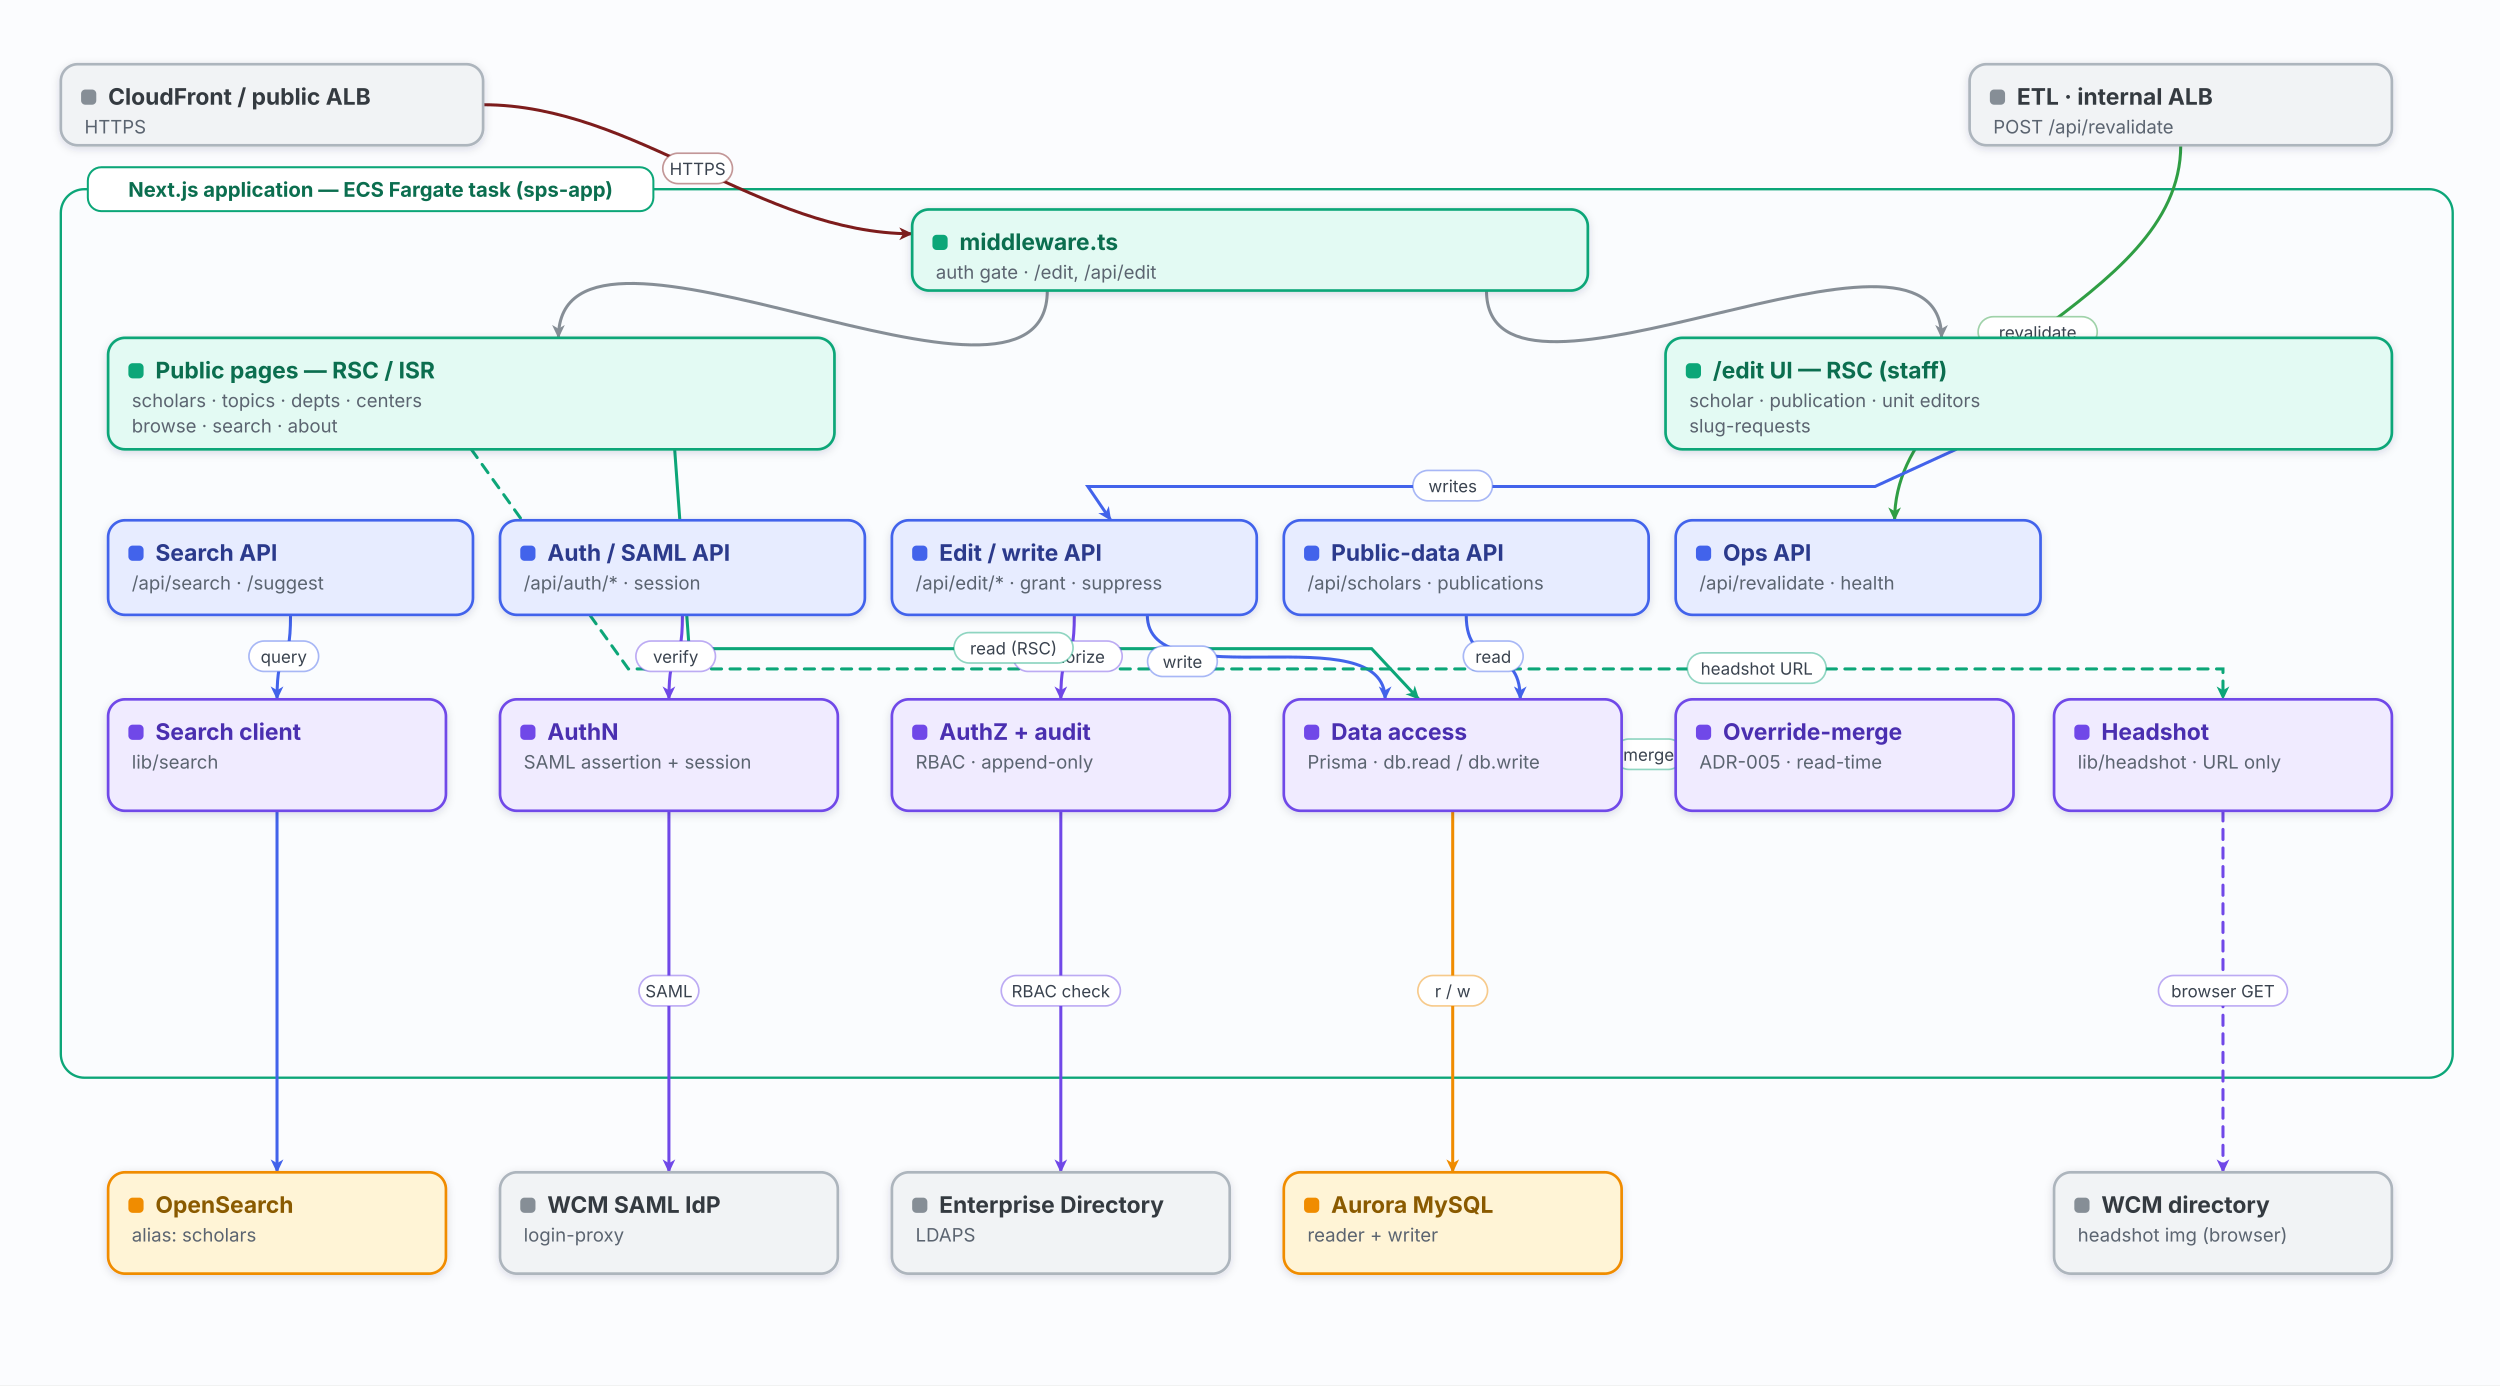
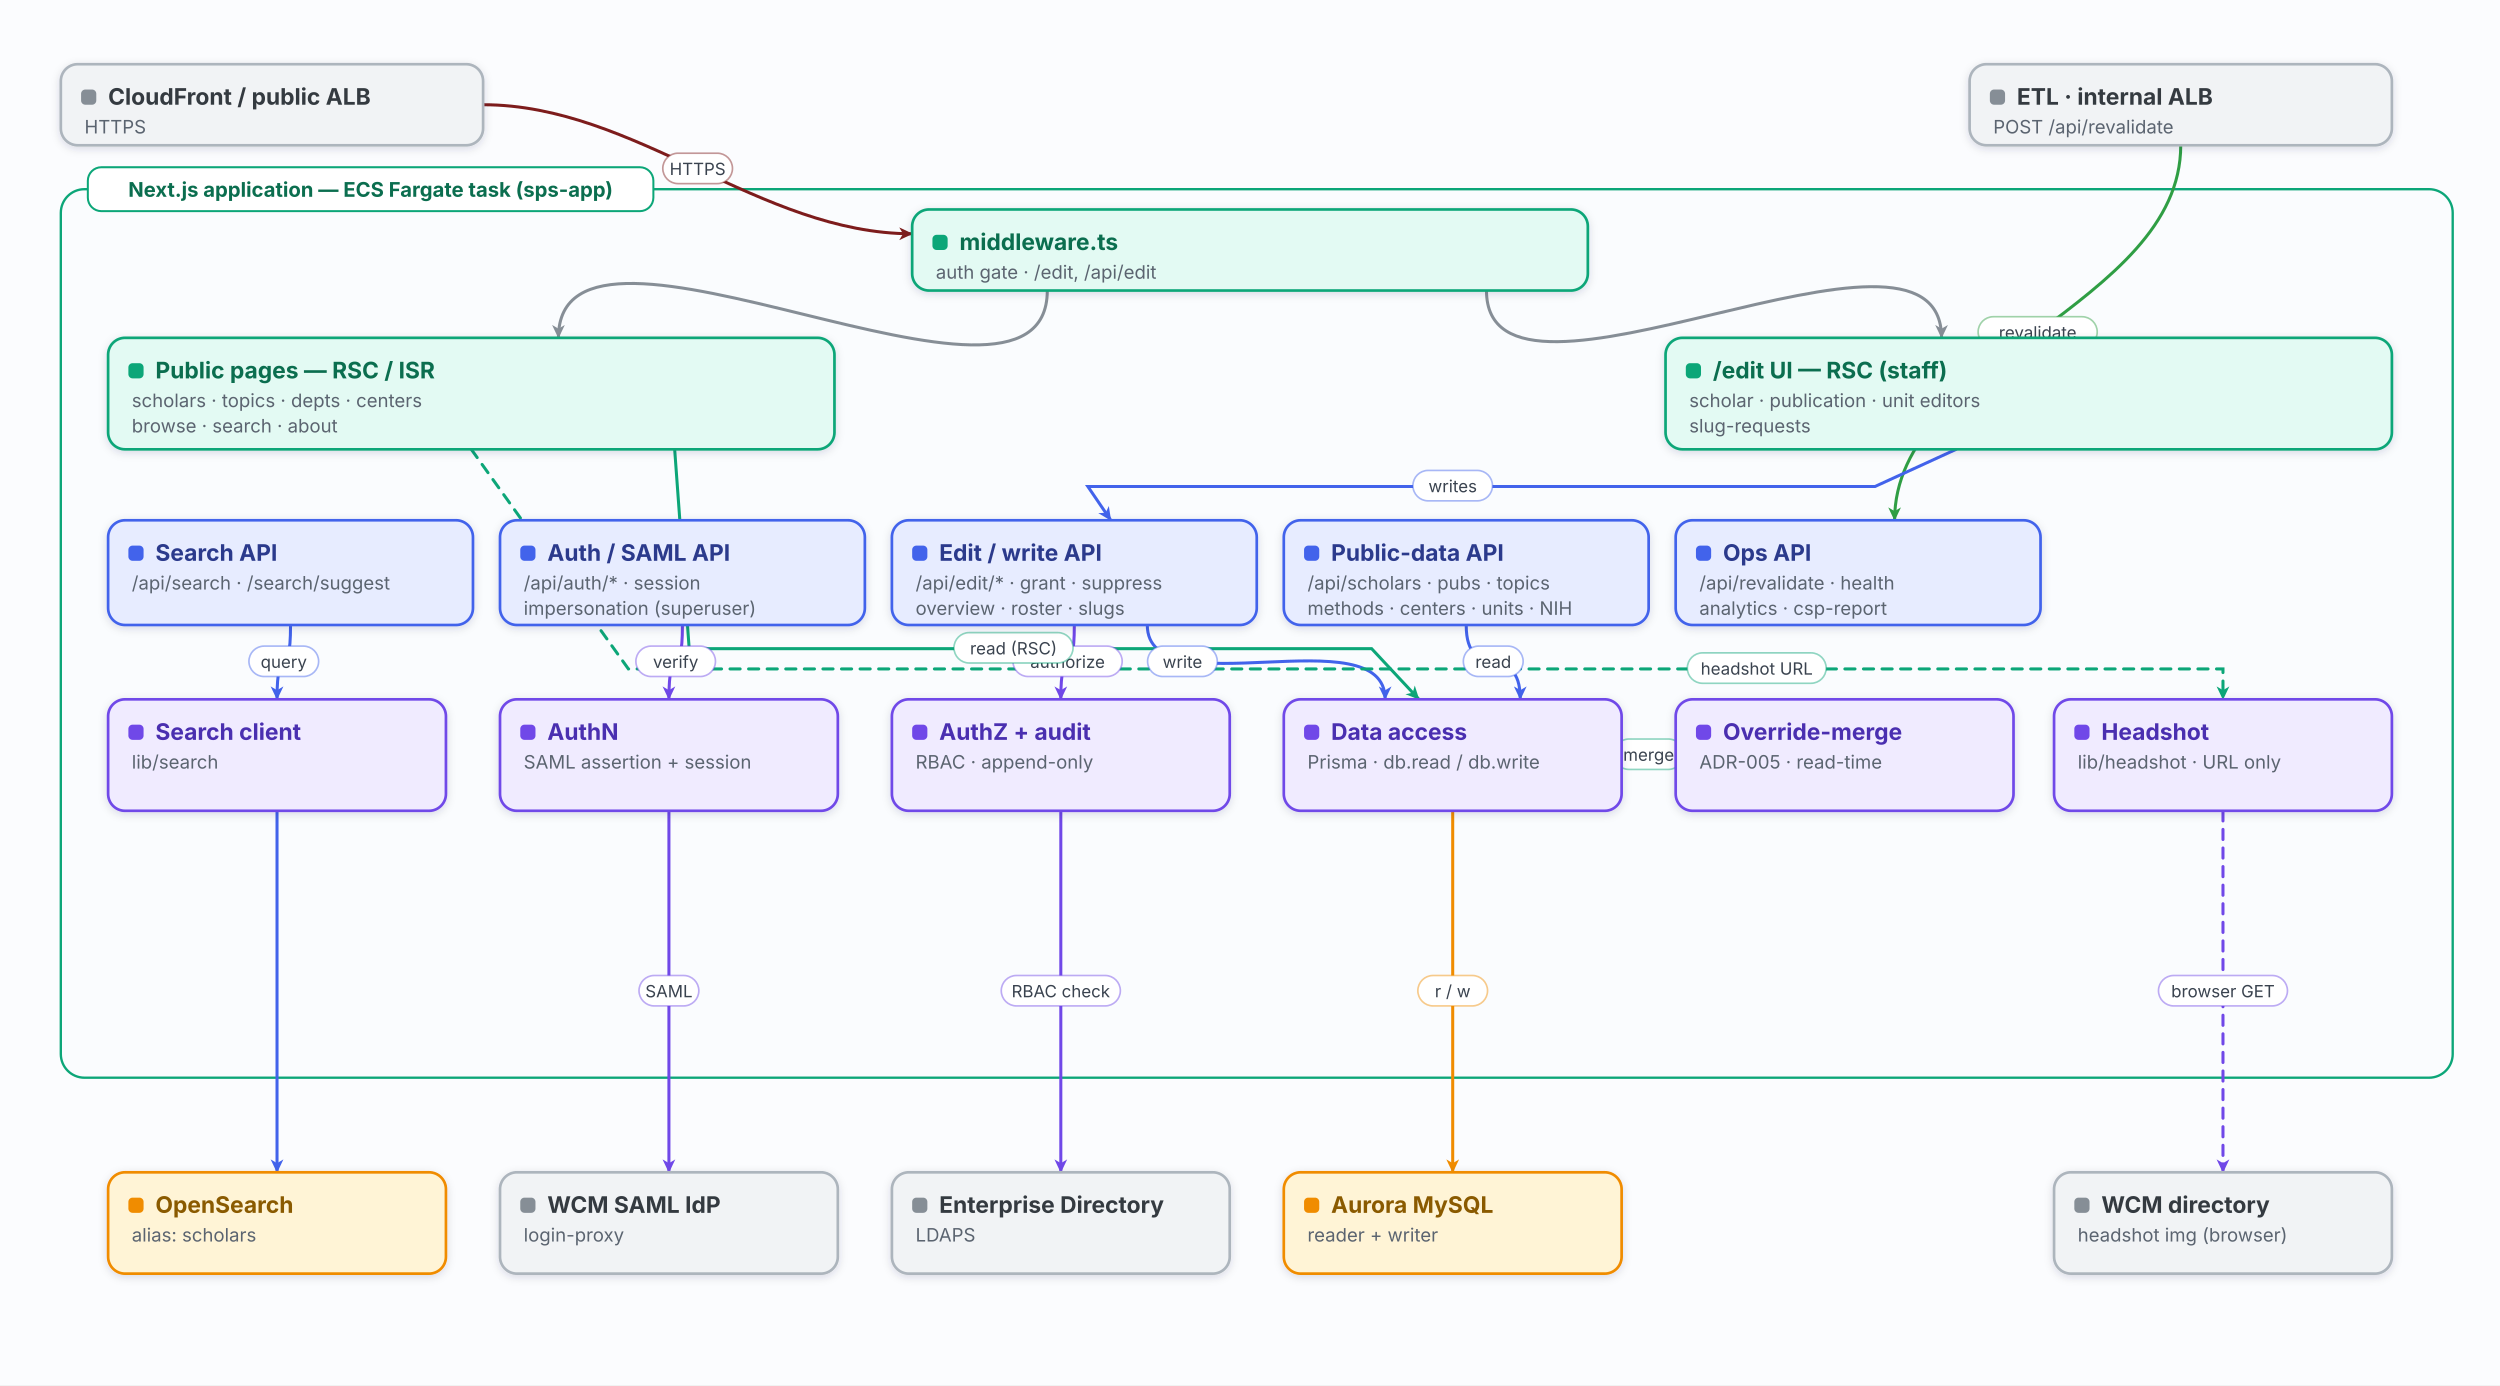
<svg xmlns="http://www.w3.org/2000/svg" viewBox="0 0 1480 820" width="1480" height="820" font-family="Inter,-apple-system,Segoe UI,Helvetica,Arial,sans-serif">
  <rect width="100%" height="100%" fill="#fbfcfe" />
  <defs>
    <filter id="sh" x="-25%" y="-25%" width="150%" height="150%">
      <feDropShadow dx="0" dy="1.4" stdDeviation="2.4" flood-color="#0b1f3a" flood-opacity="0.14" />
    </filter>
    <marker id="mGray" viewBox="0 0 10 10" refX="9" refY="5" markerWidth="9" markerHeight="9" markerUnits="userSpaceOnUse" orient="auto-start-reverse">
      <path d="M0.5,0.8 L9.4,5 L0.5,9.2 L3,5 Z" fill="#868e96" />
    </marker>
    <marker id="mMaroon" viewBox="0 0 10 10" refX="9" refY="5" markerWidth="9" markerHeight="9" markerUnits="userSpaceOnUse" orient="auto-start-reverse">
      <path d="M0.5,0.8 L9.4,5 L0.5,9.2 L3,5 Z" fill="#7d1c1c" />
    </marker>
    <marker id="mRed" viewBox="0 0 10 10" refX="9" refY="5" markerWidth="9" markerHeight="9" markerUnits="userSpaceOnUse" orient="auto-start-reverse">
      <path d="M0.5,0.8 L9.4,5 L0.5,9.2 L3,5 Z" fill="#e03131" />
    </marker>
    <marker id="mGreen" viewBox="0 0 10 10" refX="9" refY="5" markerWidth="9" markerHeight="9" markerUnits="userSpaceOnUse" orient="auto-start-reverse">
      <path d="M0.5,0.8 L9.4,5 L0.5,9.2 L3,5 Z" fill="#2f9e44" />
    </marker>
    <marker id="mIndigo" viewBox="0 0 10 10" refX="9" refY="5" markerWidth="9" markerHeight="9" markerUnits="userSpaceOnUse" orient="auto-start-reverse">
      <path d="M0.5,0.8 L9.4,5 L0.5,9.2 L3,5 Z" fill="#4263eb" />
    </marker>
    <marker id="mViolet" viewBox="0 0 10 10" refX="9" refY="5" markerWidth="9" markerHeight="9" markerUnits="userSpaceOnUse" orient="auto-start-reverse">
      <path d="M0.5,0.8 L9.4,5 L0.5,9.2 L3,5 Z" fill="#7048e8" />
    </marker>
    <marker id="mAmber" viewBox="0 0 10 10" refX="9" refY="5" markerWidth="9" markerHeight="9" markerUnits="userSpaceOnUse" orient="auto-start-reverse">
      <path d="M0.5,0.8 L9.4,5 L0.5,9.2 L3,5 Z" fill="#f08c00" />
    </marker>
    <marker id="mTeal" viewBox="0 0 10 10" refX="9" refY="5" markerWidth="9" markerHeight="9" markerUnits="userSpaceOnUse" orient="auto-start-reverse">
      <path d="M0.5,0.8 L9.4,5 L0.5,9.2 L3,5 Z" fill="#0ca678" />
    </marker>
  </defs>
  <rect x="36" y="112" width="1416" height="526" rx="14" fill="#e3faf3" fill-opacity="0.03" stroke="#0ca678" stroke-width="1.4" />
  <path d="M286,62 C376.182,62 449.818,138.4 540,138.4" fill="none" stroke="#7d1c1c" stroke-width="1.8" stroke-linecap="round" marker-end="url(#mMaroon)" />
  <path d="M1291,86 C1291,180.945 1121.6,213.055 1121.6,308" fill="none" stroke="#2f9e44" stroke-width="1.8" stroke-linecap="round" marker-end="url(#mGreen)" />
  <path d="M620,172 C620,270.855 330.6,101.145 330.6,200" fill="none" stroke="#868e96" stroke-width="1.8" stroke-linecap="round" marker-end="url(#mGray)" />
  <path d="M880,172 C880,264.089 1149.4,107.911 1149.4,200" fill="none" stroke="#868e96" stroke-width="1.8" stroke-linecap="round" marker-end="url(#mGray)" />
-   <path d="M172,364 C172,400 164,378 164,414" fill="none" stroke="#4263eb" stroke-width="1.8" stroke-linecap="round" marker-end="url(#mIndigo)" />
-   <path d="M404,364 C404,400 396,378 396,414" fill="none" stroke="#7048e8" stroke-width="1.8" stroke-linecap="round" marker-end="url(#mViolet)" />
-   <path d="M636,364 C636,400 628,378 628,414" fill="none" stroke="#7048e8" stroke-width="1.8" stroke-linecap="round" marker-end="url(#mViolet)" />
-   <path d="M868,364 C868,400 900,378 900,414" fill="none" stroke="#4263eb" stroke-width="1.8" stroke-linecap="round" marker-end="url(#mIndigo)" />
+   <path d="M172,370 C172,406 164,378 164,414" fill="none" stroke="#4263eb" stroke-width="1.8" stroke-linecap="round" marker-end="url(#mIndigo)" />
+   <path d="M404,370 C404,406 396,378 396,414" fill="none" stroke="#7048e8" stroke-width="1.8" stroke-linecap="round" marker-end="url(#mViolet)" />
+   <path d="M636,370 C636,406 628,378 628,414" fill="none" stroke="#7048e8" stroke-width="1.8" stroke-linecap="round" marker-end="url(#mViolet)" />
+   <path d="M868,370 C868,406 900,378 900,414" fill="none" stroke="#4263eb" stroke-width="1.8" stroke-linecap="round" marker-end="url(#mIndigo)" />
  <path d="M164,480 C164,552.76 164,621.24 164,694" fill="none" stroke="#4263eb" stroke-width="1.8" stroke-linecap="round" marker-end="url(#mIndigo)" />
  <path d="M396,480 C396,552.76 396,621.24 396,694" fill="none" stroke="#7048e8" stroke-width="1.8" stroke-linecap="round" marker-end="url(#mViolet)" />
  <path d="M628,480 C628,552.76 628,621.24 628,694" fill="none" stroke="#7048e8" stroke-width="1.8" stroke-linecap="round" marker-end="url(#mViolet)" />
  <path d="M860,480 C860,552.76 860,621.24 860,694" fill="none" stroke="#f08c00" stroke-width="1.8" stroke-linecap="round" marker-end="url(#mAmber)" />
  <path d="M1316,480 C1316,552.76 1316,621.24 1316,694" fill="none" stroke="#7048e8" stroke-width="1.8" stroke-linecap="round" stroke-dasharray="6 5" marker-end="url(#mViolet)" />
  <path d="M1158,266 L1110,288 L644,288 L657.6,308" fill="none" stroke="#4263eb" stroke-width="1.8" stroke-linecap="round" marker-end="url(#mIndigo)" />
-   <path d="M679.2,364 C679.2,414.801 820,363.199 820,414" fill="none" stroke="#4263eb" stroke-width="1.8" stroke-linecap="round" marker-end="url(#mIndigo)" />
+   <path d="M679.2,370 C679.2,420.155 820,363.845 820,414" fill="none" stroke="#4263eb" stroke-width="1.8" stroke-linecap="round" marker-end="url(#mIndigo)" />
  <path d="M399.4,266 L408,384 L812,384 L840,414" fill="none" stroke="#0ca678" stroke-width="1.8" stroke-linecap="round" marker-end="url(#mTeal)" />
  <path d="M279,266 L372,396 L1316,396 L1316,414" fill="none" stroke="#0ca678" stroke-width="1.8" stroke-linecap="round" stroke-dasharray="6 5" marker-end="url(#mTeal)" />
  <path d="M992,447 C956,447 996,447 960,447" fill="none" stroke="#0ca678" stroke-width="1.8" stroke-linecap="round" stroke-dasharray="6 5" marker-end="url(#mTeal)" />
  <rect x="392.375" y="90.7" width="41.25" height="18" rx="9" fill="#ffffff" stroke="#7d1c1c" stroke-opacity="0.45" />
  <text x="413" y="103.6" font-size="10" fill="#3a434f" text-anchor="middle">HTTPS</text>
  <rect x="1171.05" y="187.5" width="70.5" height="18" rx="9" fill="#ffffff" stroke="#2f9e44" stroke-opacity="0.45" />
  <text x="1206.3" y="200.4" font-size="10" fill="#3a434f" text-anchor="middle">revalidate</text>
-   <rect x="147.375" y="379.5" width="41.25" height="18" rx="9" fill="#ffffff" stroke="#4263eb" stroke-opacity="0.45" />
-   <text x="168" y="392.4" font-size="10" fill="#3a434f" text-anchor="middle">query</text>
-   <rect x="376.45" y="379.5" width="47.1" height="18" rx="9" fill="#ffffff" stroke="#7048e8" stroke-opacity="0.45" />
-   <text x="400" y="392.4" font-size="10" fill="#3a434f" text-anchor="middle">verify</text>
-   <rect x="599.675" y="379.5" width="64.65" height="18" rx="9" fill="#ffffff" stroke="#7048e8" stroke-opacity="0.45" />
-   <text x="632" y="392.4" font-size="10" fill="#3a434f" text-anchor="middle">authorize</text>
-   <rect x="866.3" y="379.5" width="35.4" height="18" rx="9" fill="#ffffff" stroke="#4263eb" stroke-opacity="0.45" />
-   <text x="884" y="392.4" font-size="10" fill="#3a434f" text-anchor="middle">read</text>
+   <rect x="147.375" y="382.5" width="41.25" height="18" rx="9" fill="#ffffff" stroke="#4263eb" stroke-opacity="0.45" />
+   <text x="168" y="395.4" font-size="10" fill="#3a434f" text-anchor="middle">query</text>
+   <rect x="376.45" y="382.5" width="47.1" height="18" rx="9" fill="#ffffff" stroke="#7048e8" stroke-opacity="0.45" />
+   <text x="400" y="395.4" font-size="10" fill="#3a434f" text-anchor="middle">verify</text>
+   <rect x="599.675" y="382.5" width="64.65" height="18" rx="9" fill="#ffffff" stroke="#7048e8" stroke-opacity="0.45" />
+   <text x="632" y="395.4" font-size="10" fill="#3a434f" text-anchor="middle">authorize</text>
+   <rect x="866.3" y="382.5" width="35.4" height="18" rx="9" fill="#ffffff" stroke="#4263eb" stroke-opacity="0.45" />
+   <text x="884" y="395.4" font-size="10" fill="#3a434f" text-anchor="middle">read</text>
  <rect x="378.3" y="577.5" width="35.4" height="18" rx="9" fill="#ffffff" stroke="#7048e8" stroke-opacity="0.45" />
  <text x="396" y="590.4" font-size="10" fill="#3a434f" text-anchor="middle">SAML</text>
  <rect x="592.75" y="577.5" width="70.5" height="18" rx="9" fill="#ffffff" stroke="#7048e8" stroke-opacity="0.45" />
  <text x="628" y="590.4" font-size="10" fill="#3a434f" text-anchor="middle">RBAC check</text>
  <rect x="839.375" y="577.5" width="41.25" height="18" rx="9" fill="#ffffff" stroke="#f08c00" stroke-opacity="0.45" />
  <text x="860" y="590.4" font-size="10" fill="#3a434f" text-anchor="middle">r / w</text>
  <rect x="1277.825" y="577.5" width="76.35" height="18" rx="9" fill="#ffffff" stroke="#7048e8" stroke-opacity="0.45" />
  <text x="1316" y="590.4" font-size="10" fill="#3a434f" text-anchor="middle">browser GET</text>
  <rect x="836.45" y="278.5" width="47.1" height="18" rx="9" fill="#ffffff" stroke="#4263eb" stroke-opacity="0.45" />
  <text x="860" y="291.4" font-size="10" fill="#3a434f" text-anchor="middle">writes</text>
  <rect x="679.375" y="382.5" width="41.25" height="18" rx="9" fill="#ffffff" stroke="#4263eb" stroke-opacity="0.45" />
  <text x="700" y="395.4" font-size="10" fill="#3a434f" text-anchor="middle">write</text>
  <rect x="564.75" y="374.5" width="70.5" height="18" rx="9" fill="#ffffff" stroke="#0ca678" stroke-opacity="0.45" />
  <text x="600" y="387.4" font-size="10" fill="#3a434f" text-anchor="middle">read (RSC)</text>
  <rect x="998.9" y="386.5" width="82.2" height="18" rx="9" fill="#ffffff" stroke="#0ca678" stroke-opacity="0.45" />
  <text x="1040" y="399.4" font-size="10" fill="#3a434f" text-anchor="middle">headshot URL</text>
  <rect x="955.375" y="437.5" width="41.25" height="18" rx="9" fill="#ffffff" stroke="#0ca678" stroke-opacity="0.45" />
  <text x="976" y="450.4" font-size="10" fill="#3a434f" text-anchor="middle">merge</text>
  <g>
    <rect x="52" y="99" width="334.8" height="26" rx="8" fill="#ffffff" stroke="#0ca678" stroke-width="1.2" />
    <text x="219.4" y="116.5" font-size="12" font-weight="700" fill="#0b6e4f" text-anchor="middle">Next.js application — ECS Fargate task (sps-app)</text>
  </g>
  <g>
    <rect x="36" y="38" width="250" height="48" rx="10" fill="#f1f3f5" stroke="#adb5bd" stroke-width="1.6" filter="url(#sh)" />
    <rect x="48" y="53" width="9" height="9" rx="2.5" fill="#868e96" />
    <text x="64" y="62" font-size="13.5" font-weight="700" fill="#343a40">CloudFront / public ALB</text>
    <text x="50" y="79" font-size="11" fill="#5b6470">HTTPS</text>
  </g>
  <g>
    <rect x="1166" y="38" width="250" height="48" rx="10" fill="#f1f3f5" stroke="#adb5bd" stroke-width="1.6" filter="url(#sh)" />
    <rect x="1178" y="53" width="9" height="9" rx="2.5" fill="#868e96" />
    <text x="1194" y="62" font-size="13.5" font-weight="700" fill="#343a40">ETL · internal ALB</text>
    <text x="1180" y="79" font-size="11" fill="#5b6470">POST /api/revalidate</text>
  </g>
  <g>
    <rect x="540" y="124" width="400" height="48" rx="10" fill="#e3faf3" stroke="#0ca678" stroke-width="1.6" filter="url(#sh)" />
    <rect x="552" y="139" width="9" height="9" rx="2.5" fill="#0ca678" />
    <text x="568" y="148" font-size="13.5" font-weight="700" fill="#0b6e4f">middleware.ts</text>
    <text x="554" y="165" font-size="11" fill="#5b6470">auth gate · /edit, /api/edit</text>
  </g>
  <g>
    <rect x="64" y="200" width="430" height="66" rx="10" fill="#e3faf3" stroke="#0ca678" stroke-width="1.6" filter="url(#sh)" />
    <rect x="76" y="215" width="9" height="9" rx="2.5" fill="#0ca678" />
    <text x="92" y="224" font-size="13.5" font-weight="700" fill="#0b6e4f">Public pages — RSC / ISR</text>
    <text x="78" y="241" font-size="11" fill="#5b6470">scholars · topics · depts · centers</text>
    <text x="78" y="256" font-size="11" fill="#5b6470">browse · search · about</text>
  </g>
  <g>
    <rect x="986" y="200" width="430" height="66" rx="10" fill="#e3faf3" stroke="#0ca678" stroke-width="1.6" filter="url(#sh)" />
    <rect x="998" y="215" width="9" height="9" rx="2.5" fill="#0ca678" />
    <text x="1014" y="224" font-size="13.5" font-weight="700" fill="#0b6e4f">/edit UI — RSC (staff)</text>
    <text x="1000" y="241" font-size="11" fill="#5b6470">scholar · publication · unit editors</text>
    <text x="1000" y="256" font-size="11" fill="#5b6470">slug-requests</text>
  </g>
  <g>
-     <rect x="64" y="308" width="216" height="56" rx="10" fill="#e7ecff" stroke="#4263eb" stroke-width="1.6" filter="url(#sh)" />
+     <rect x="64" y="308" width="216" height="62" rx="10" fill="#e7ecff" stroke="#4263eb" stroke-width="1.6" filter="url(#sh)" />
    <rect x="76" y="323" width="9" height="9" rx="2.5" fill="#4263eb" />
    <text x="92" y="332" font-size="13.5" font-weight="700" fill="#2b3a8c">Search API</text>
-     <text x="78" y="349" font-size="11" fill="#5b6470">/api/search · /suggest</text>
-   </g>
-   <g>
-     <rect x="296" y="308" width="216" height="56" rx="10" fill="#e7ecff" stroke="#4263eb" stroke-width="1.6" filter="url(#sh)" />
+     <text x="78" y="349" font-size="11" fill="#5b6470">/api/search · /search/suggest</text>
+   </g>
+   <g>
+     <rect x="296" y="308" width="216" height="62" rx="10" fill="#e7ecff" stroke="#4263eb" stroke-width="1.6" filter="url(#sh)" />
    <rect x="308" y="323" width="9" height="9" rx="2.5" fill="#4263eb" />
    <text x="324" y="332" font-size="13.5" font-weight="700" fill="#2b3a8c">Auth / SAML API</text>
    <text x="310" y="349" font-size="11" fill="#5b6470">/api/auth/* · session</text>
-   </g>
-   <g>
-     <rect x="528" y="308" width="216" height="56" rx="10" fill="#e7ecff" stroke="#4263eb" stroke-width="1.6" filter="url(#sh)" />
+     <text x="310" y="364" font-size="11" fill="#5b6470">impersonation (superuser)</text>
+   </g>
+   <g>
+     <rect x="528" y="308" width="216" height="62" rx="10" fill="#e7ecff" stroke="#4263eb" stroke-width="1.6" filter="url(#sh)" />
    <rect x="540" y="323" width="9" height="9" rx="2.5" fill="#4263eb" />
    <text x="556" y="332" font-size="13.5" font-weight="700" fill="#2b3a8c">Edit / write API</text>
    <text x="542" y="349" font-size="11" fill="#5b6470">/api/edit/* · grant · suppress</text>
-   </g>
-   <g>
-     <rect x="760" y="308" width="216" height="56" rx="10" fill="#e7ecff" stroke="#4263eb" stroke-width="1.6" filter="url(#sh)" />
+     <text x="542" y="364" font-size="11" fill="#5b6470">overview · roster · slugs</text>
+   </g>
+   <g>
+     <rect x="760" y="308" width="216" height="62" rx="10" fill="#e7ecff" stroke="#4263eb" stroke-width="1.6" filter="url(#sh)" />
    <rect x="772" y="323" width="9" height="9" rx="2.5" fill="#4263eb" />
    <text x="788" y="332" font-size="13.5" font-weight="700" fill="#2b3a8c">Public-data API</text>
-     <text x="774" y="349" font-size="11" fill="#5b6470">/api/scholars · publications</text>
-   </g>
-   <g>
-     <rect x="992" y="308" width="216" height="56" rx="10" fill="#e7ecff" stroke="#4263eb" stroke-width="1.6" filter="url(#sh)" />
+     <text x="774" y="349" font-size="11" fill="#5b6470">/api/scholars · pubs · topics</text>
+     <text x="774" y="364" font-size="11" fill="#5b6470">methods · centers · units · NIH</text>
+   </g>
+   <g>
+     <rect x="992" y="308" width="216" height="62" rx="10" fill="#e7ecff" stroke="#4263eb" stroke-width="1.6" filter="url(#sh)" />
    <rect x="1004" y="323" width="9" height="9" rx="2.5" fill="#4263eb" />
    <text x="1020" y="332" font-size="13.5" font-weight="700" fill="#2b3a8c">Ops API</text>
    <text x="1006" y="349" font-size="11" fill="#5b6470">/api/revalidate · health</text>
+     <text x="1006" y="364" font-size="11" fill="#5b6470">analytics · csp-report</text>
  </g>
  <g>
    <rect x="64" y="414" width="200" height="66" rx="10" fill="#f0ebff" stroke="#7048e8" stroke-width="1.6" filter="url(#sh)" />
    <rect x="76" y="429" width="9" height="9" rx="2.5" fill="#7048e8" />
    <text x="92" y="438" font-size="13.5" font-weight="700" fill="#4a2fb0">Search client</text>
    <text x="78" y="455" font-size="11" fill="#5b6470">lib/search</text>
  </g>
  <g>
    <rect x="296" y="414" width="200" height="66" rx="10" fill="#f0ebff" stroke="#7048e8" stroke-width="1.6" filter="url(#sh)" />
    <rect x="308" y="429" width="9" height="9" rx="2.5" fill="#7048e8" />
    <text x="324" y="438" font-size="13.5" font-weight="700" fill="#4a2fb0">AuthN</text>
    <text x="310" y="455" font-size="11" fill="#5b6470">SAML assertion + session</text>
  </g>
  <g>
    <rect x="528" y="414" width="200" height="66" rx="10" fill="#f0ebff" stroke="#7048e8" stroke-width="1.6" filter="url(#sh)" />
    <rect x="540" y="429" width="9" height="9" rx="2.5" fill="#7048e8" />
    <text x="556" y="438" font-size="13.5" font-weight="700" fill="#4a2fb0">AuthZ + audit</text>
    <text x="542" y="455" font-size="11" fill="#5b6470">RBAC · append-only</text>
  </g>
  <g>
    <rect x="760" y="414" width="200" height="66" rx="10" fill="#f0ebff" stroke="#7048e8" stroke-width="1.6" filter="url(#sh)" />
    <rect x="772" y="429" width="9" height="9" rx="2.5" fill="#7048e8" />
    <text x="788" y="438" font-size="13.5" font-weight="700" fill="#4a2fb0">Data access</text>
    <text x="774" y="455" font-size="11" fill="#5b6470">Prisma · db.read / db.write</text>
  </g>
  <g>
    <rect x="992" y="414" width="200" height="66" rx="10" fill="#f0ebff" stroke="#7048e8" stroke-width="1.6" filter="url(#sh)" />
    <rect x="1004" y="429" width="9" height="9" rx="2.5" fill="#7048e8" />
    <text x="1020" y="438" font-size="13.5" font-weight="700" fill="#4a2fb0">Override-merge</text>
    <text x="1006" y="455" font-size="11" fill="#5b6470">ADR-005 · read-time</text>
  </g>
  <g>
    <rect x="1216" y="414" width="200" height="66" rx="10" fill="#f0ebff" stroke="#7048e8" stroke-width="1.6" filter="url(#sh)" />
    <rect x="1228" y="429" width="9" height="9" rx="2.5" fill="#7048e8" />
    <text x="1244" y="438" font-size="13.5" font-weight="700" fill="#4a2fb0">Headshot</text>
    <text x="1230" y="455" font-size="11" fill="#5b6470">lib/headshot · URL only</text>
  </g>
  <g>
    <rect x="64" y="694" width="200" height="60" rx="10" fill="#fff4d6" stroke="#f08c00" stroke-width="1.6" filter="url(#sh)" />
    <rect x="76" y="709" width="9" height="9" rx="2.5" fill="#f08c00" />
    <text x="92" y="718" font-size="13.5" font-weight="700" fill="#8a5a00">OpenSearch</text>
    <text x="78" y="735" font-size="11" fill="#5b6470">alias: scholars</text>
  </g>
  <g>
    <rect x="296" y="694" width="200" height="60" rx="10" fill="#f1f3f5" stroke="#adb5bd" stroke-width="1.6" filter="url(#sh)" />
    <rect x="308" y="709" width="9" height="9" rx="2.5" fill="#868e96" />
    <text x="324" y="718" font-size="13.5" font-weight="700" fill="#343a40">WCM SAML IdP</text>
    <text x="310" y="735" font-size="11" fill="#5b6470">login-proxy</text>
  </g>
  <g>
    <rect x="528" y="694" width="200" height="60" rx="10" fill="#f1f3f5" stroke="#adb5bd" stroke-width="1.6" filter="url(#sh)" />
    <rect x="540" y="709" width="9" height="9" rx="2.5" fill="#868e96" />
    <text x="556" y="718" font-size="13.5" font-weight="700" fill="#343a40">Enterprise Directory</text>
    <text x="542" y="735" font-size="11" fill="#5b6470">LDAPS</text>
  </g>
  <g>
    <rect x="760" y="694" width="200" height="60" rx="10" fill="#fff4d6" stroke="#f08c00" stroke-width="1.6" filter="url(#sh)" />
    <rect x="772" y="709" width="9" height="9" rx="2.5" fill="#f08c00" />
    <text x="788" y="718" font-size="13.5" font-weight="700" fill="#8a5a00">Aurora MySQL</text>
    <text x="774" y="735" font-size="11" fill="#5b6470">reader + writer</text>
  </g>
  <g>
    <rect x="1216" y="694" width="200" height="60" rx="10" fill="#f1f3f5" stroke="#adb5bd" stroke-width="1.6" filter="url(#sh)" />
    <rect x="1228" y="709" width="9" height="9" rx="2.5" fill="#868e96" />
    <text x="1244" y="718" font-size="13.5" font-weight="700" fill="#343a40">WCM directory</text>
    <text x="1230" y="735" font-size="11" fill="#5b6470">headshot img (browser)</text>
  </g>
</svg>
